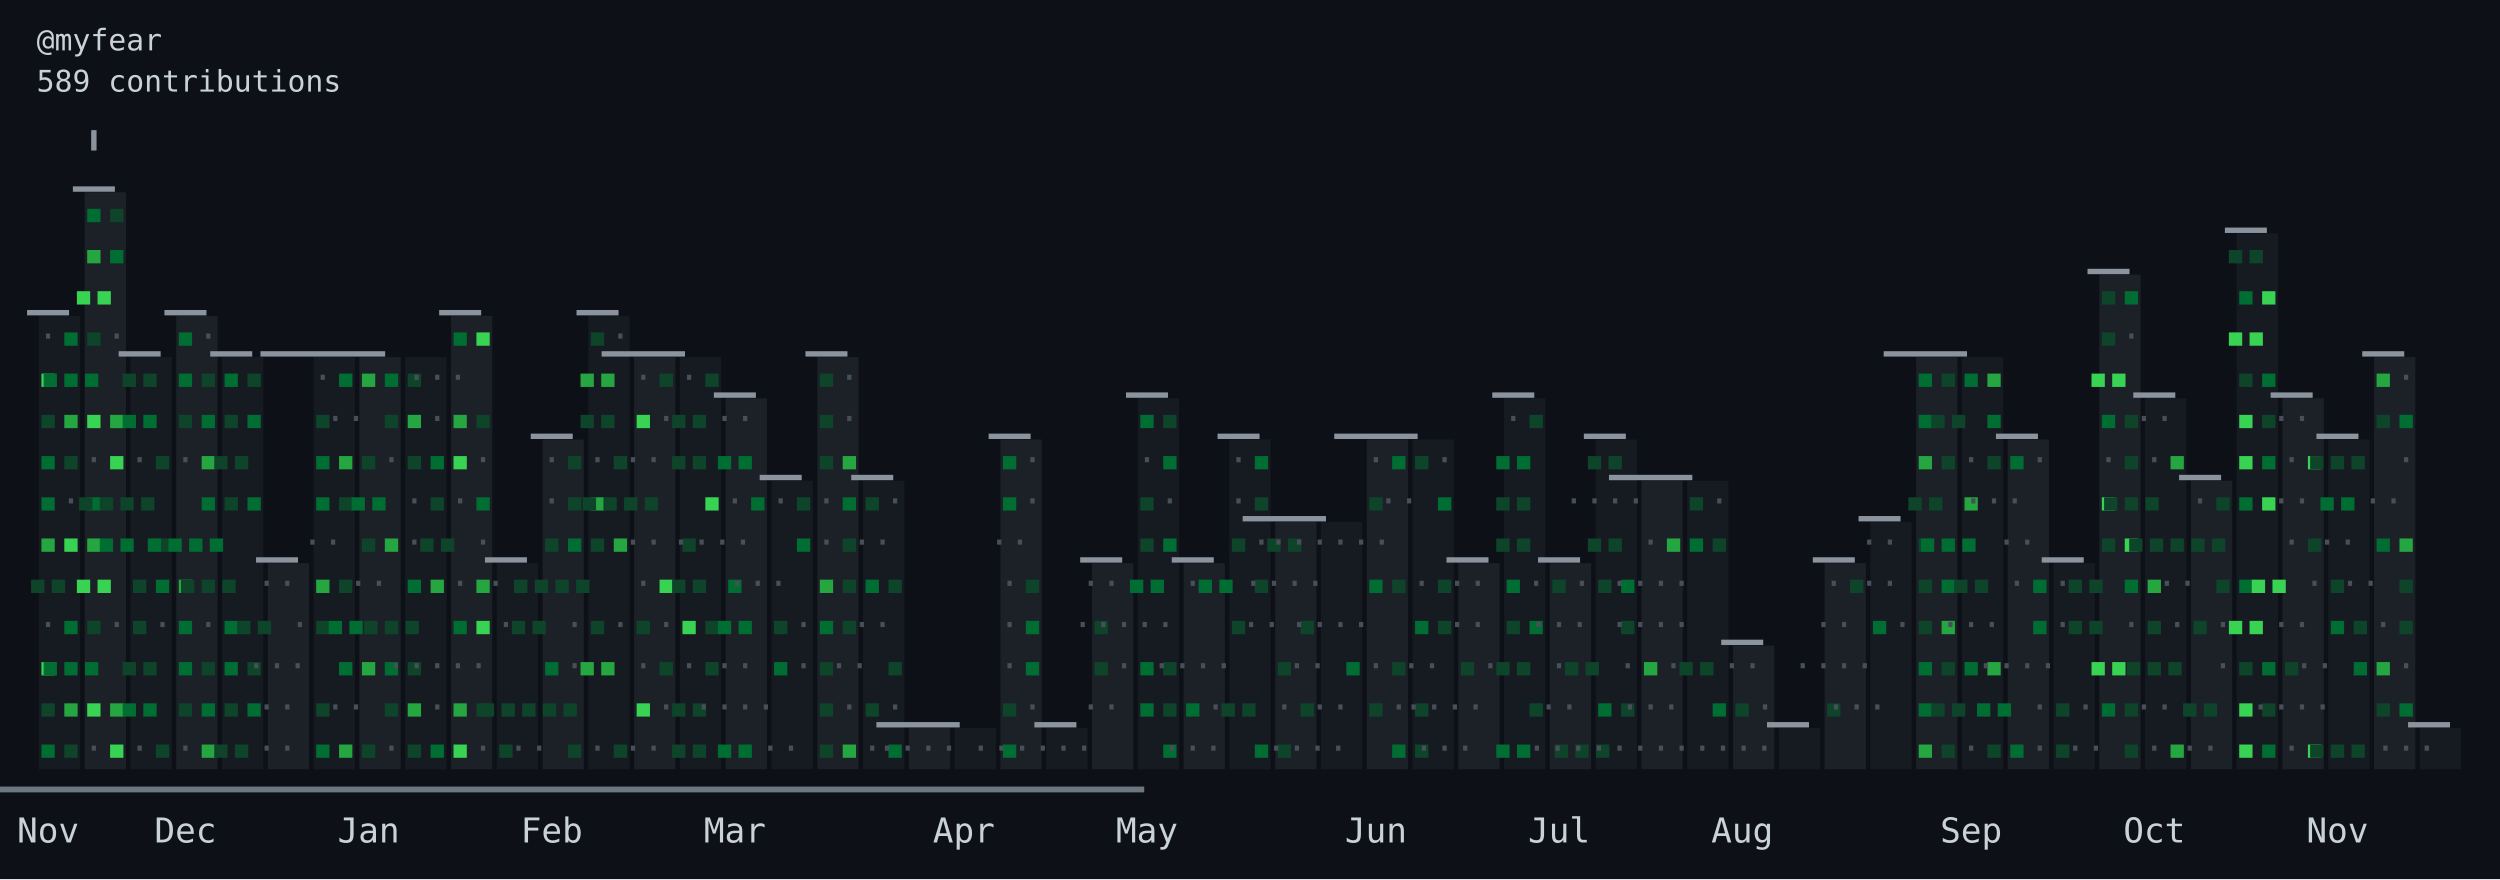
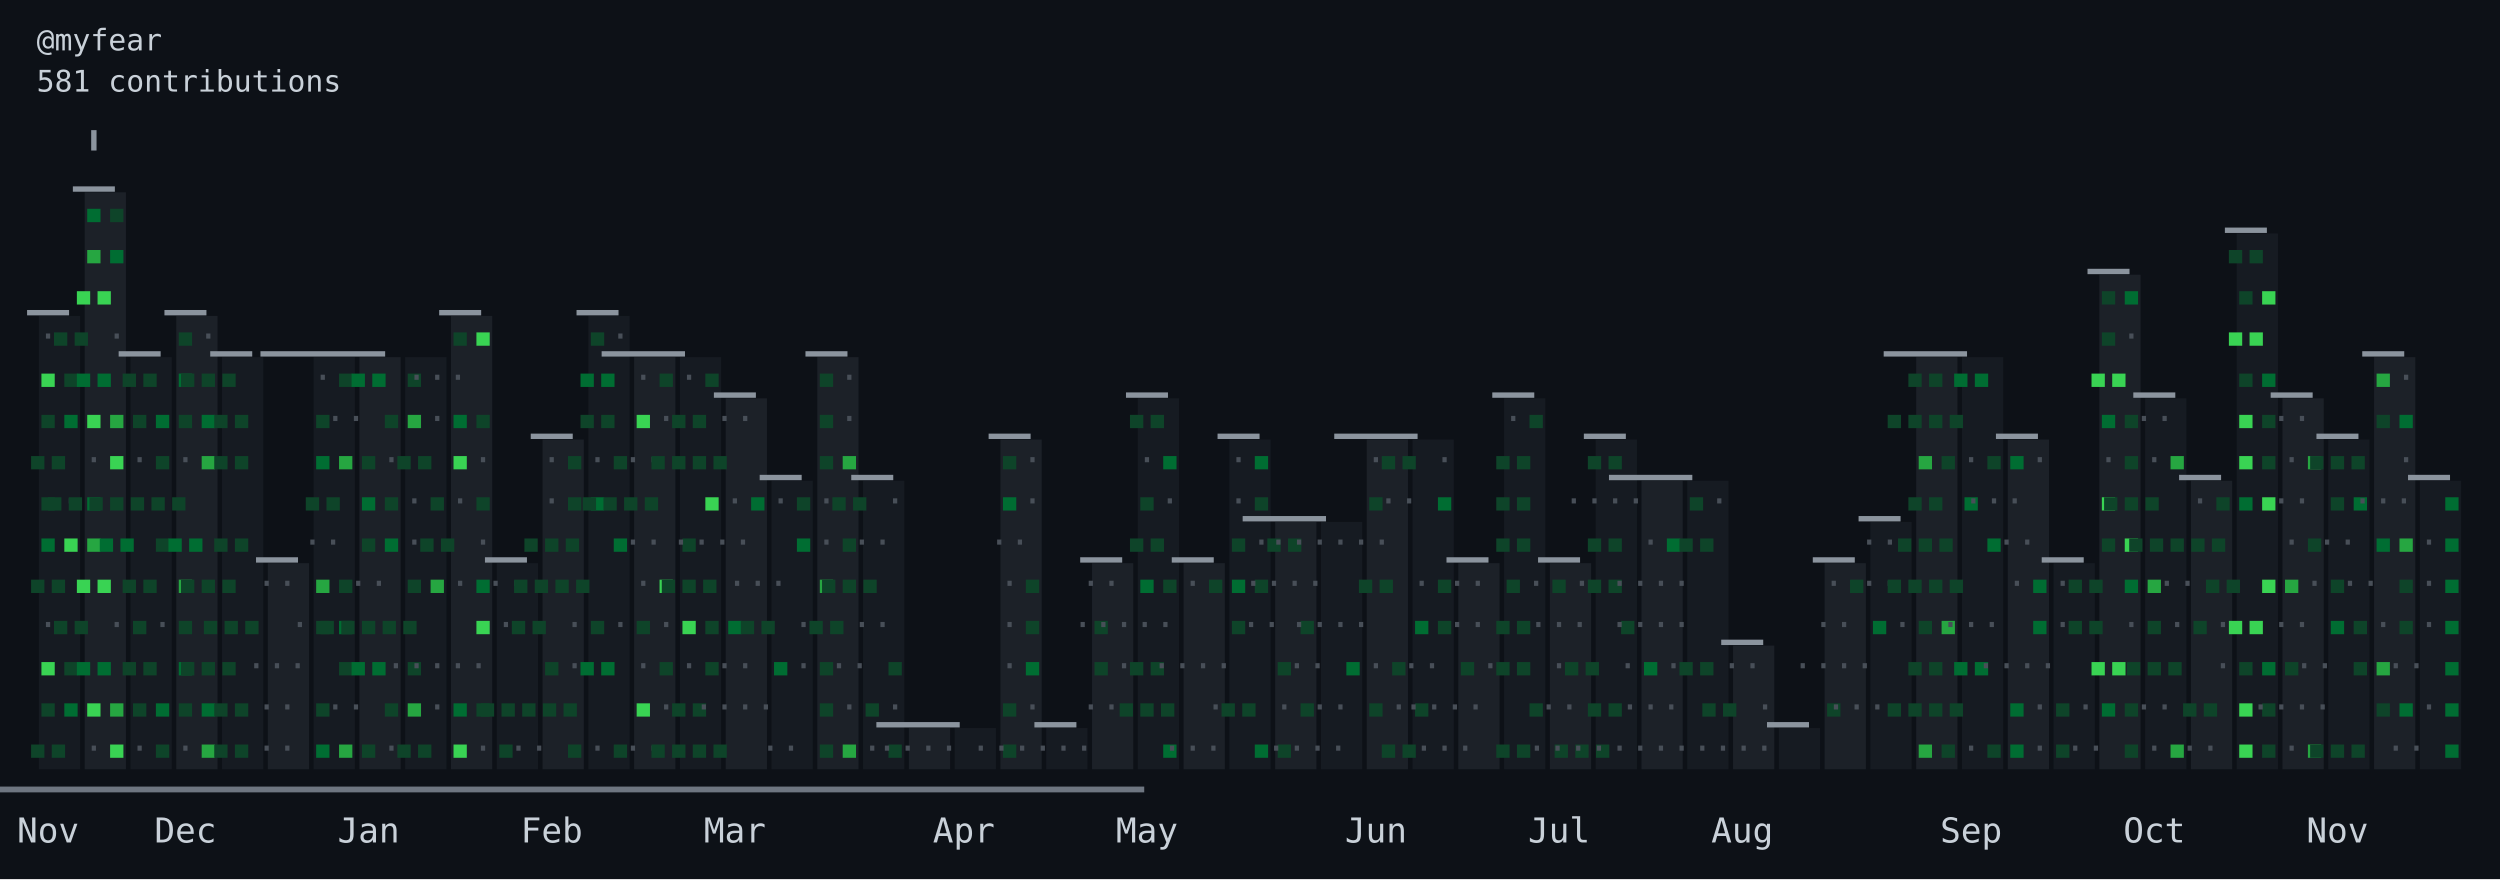
<svg xmlns="http://www.w3.org/2000/svg" width="1092" height="384" viewBox="0 0 1092 384" role="img" aria-labelledby="title desc">
  <rect width="100%" height="100%" fill="#0d1117" />
  <g font-family="ui-monospace, 'SF Mono', Menlo, Consolas, 'DejaVu Sans Mono', monospace" font-size="13" fill="#c9d1d9">
    <text x="16" y="22">@myfear</text>
-     <text x="16" y="40">589 contributions</text>
+     <text x="16" y="40">581 contributions</text>
  </g>
  <rect x="37" y="84" width="18" height="252" fill="#1c2128" />
  <rect x="977" y="102" width="18" height="234" fill="#161b22" />
  <rect x="917" y="120" width="18" height="216" fill="#1c2128" />
  <rect x="17" y="138" width="18" height="198" fill="#161b22" />
  <rect x="77" y="138" width="18" height="198" fill="#1c2128" />
  <rect x="197" y="138" width="18" height="198" fill="#1c2128" />
  <rect x="257" y="138" width="18" height="198" fill="#161b22" />
  <rect x="57" y="156" width="18" height="180" fill="#161b22" />
  <rect x="97" y="156" width="18" height="180" fill="#161b22" />
  <rect x="137" y="156" width="18" height="180" fill="#161b22" />
  <rect x="157" y="156" width="18" height="180" fill="#1c2128" />
  <rect x="177" y="156" width="18" height="180" fill="#161b22" />
  <rect x="277" y="156" width="18" height="180" fill="#1c2128" />
  <rect x="297" y="156" width="18" height="180" fill="#161b22" />
  <rect x="357" y="156" width="18" height="180" fill="#1c2128" />
  <rect x="837" y="156" width="18" height="180" fill="#1c2128" />
  <rect x="857" y="156" width="18" height="180" fill="#161b22" />
  <rect x="1037" y="156" width="18" height="180" fill="#1c2128" />
  <rect x="317" y="174" width="18" height="162" fill="#1c2128" />
  <rect x="497" y="174" width="18" height="162" fill="#161b22" />
  <rect x="657" y="174" width="18" height="162" fill="#161b22" />
  <rect x="937" y="174" width="18" height="162" fill="#161b22" />
  <rect x="997" y="174" width="18" height="162" fill="#1c2128" />
  <rect x="237" y="192" width="18" height="144" fill="#1c2128" />
  <rect x="437" y="192" width="18" height="144" fill="#1c2128" />
  <rect x="537" y="192" width="18" height="144" fill="#161b22" />
  <rect x="597" y="192" width="18" height="144" fill="#1c2128" />
  <rect x="617" y="192" width="18" height="144" fill="#161b22" />
  <rect x="697" y="192" width="18" height="144" fill="#161b22" />
  <rect x="877" y="192" width="18" height="144" fill="#1c2128" />
  <rect x="1017" y="192" width="18" height="144" fill="#161b22" />
  <rect x="337" y="210" width="18" height="126" fill="#161b22" />
  <rect x="377" y="210" width="18" height="126" fill="#161b22" />
  <rect x="717" y="210" width="18" height="126" fill="#1c2128" />
  <rect x="737" y="210" width="18" height="126" fill="#161b22" />
  <rect x="957" y="210" width="18" height="126" fill="#1c2128" />
+   <rect x="1057" y="210" width="18" height="126" fill="#161b22" />
  <rect x="557" y="228" width="18" height="108" fill="#1c2128" />
  <rect x="577" y="228" width="18" height="108" fill="#161b22" />
  <rect x="817" y="228" width="18" height="108" fill="#161b22" />
  <rect x="117" y="246" width="18" height="90" fill="#1c2128" />
  <rect x="217" y="246" width="18" height="90" fill="#161b22" />
  <rect x="477" y="246" width="18" height="90" fill="#1c2128" />
  <rect x="517" y="246" width="18" height="90" fill="#1c2128" />
  <rect x="637" y="246" width="18" height="90" fill="#1c2128" />
  <rect x="677" y="246" width="18" height="90" fill="#1c2128" />
  <rect x="797" y="246" width="18" height="90" fill="#1c2128" />
  <rect x="897" y="246" width="18" height="90" fill="#161b22" />
  <rect x="757" y="282" width="18" height="54" fill="#1c2128" />
  <rect x="397" y="318" width="18" height="18" fill="#1c2128" />
  <rect x="417" y="318" width="18" height="18" fill="#161b22" />
  <rect x="457" y="318" width="18" height="18" fill="#161b22" />
  <rect x="777" y="318" width="18" height="18" fill="#161b22" />
-   <rect x="1057" y="318" width="18" height="18" fill="#161b22" />
  <g font-family="ui-monospace, 'SF Mono', Menlo, Consolas, 'DejaVu Sans Mono', monospace" font-size="15" text-anchor="middle">
    <text x="41" y="62" fill="#8b949e">╻</text>
    <text x="41 51" y="80" fill="#8b949e">▁▁</text>
    <text x="41" y="98" fill="#006d32">▪</text>
    <text x="51" y="98" fill="#0e4429">▪</text>
    <text x="981 991" y="98" fill="#8b949e">▁▁</text>
    <text x="41" y="116" fill="#26a641">▪</text>
    <text x="51" y="116" fill="#006d32">▪</text>
    <text x="921 931" y="116" fill="#8b949e">▁▁</text>
    <text x="981 991" y="116" fill="#0e4429">▪▪</text>
    <text x="21 31" y="134" fill="#8b949e">▁▁</text>
    <text x="41 51" y="134" fill="#39d353">▪▪</text>
    <text x="81 91" y="134" fill="#8b949e">▁▁</text>
    <text x="201 211" y="134" fill="#8b949e">▁▁</text>
    <text x="261 271" y="134" fill="#8b949e">▁▁</text>
    <text x="921" y="134" fill="#0e4429">▪</text>
    <text x="931" y="134" fill="#006d32">▪</text>
-     <text x="981" y="134" fill="#006d32">▪</text>
+     <text x="981" y="134" fill="#0e4429">▪</text>
    <text x="991" y="134" fill="#39d353">▪</text>
    <text x="21" y="152" fill="#484f58">·</text>
-     <text x="31" y="152" fill="#006d32">▪</text>
-     <text x="41" y="152" fill="#0e4429">▪</text>
+     <text x="31 41" y="152" fill="#0e4429">▪▪</text>
    <text x="51" y="152" fill="#484f58">·</text>
    <text x="61 71" y="152" fill="#8b949e">▁▁</text>
-     <text x="81" y="152" fill="#006d32">▪</text>
+     <text x="81" y="152" fill="#0e4429">▪</text>
    <text x="91" y="152" fill="#484f58">·</text>
    <text x="101 111" y="152" fill="#8b949e">▁▁</text>
    <text x="141 151 161 171 181 191" y="152" fill="#8b949e">▁▁▁▁▁▁</text>
-     <text x="201" y="152" fill="#006d32">▪</text>
+     <text x="201" y="152" fill="#0e4429">▪</text>
    <text x="211" y="152" fill="#39d353">▪</text>
    <text x="261" y="152" fill="#0e4429">▪</text>
    <text x="271" y="152" fill="#484f58">·</text>
    <text x="281 291 301 311" y="152" fill="#8b949e">▁▁▁▁</text>
    <text x="361 371" y="152" fill="#8b949e">▁▁</text>
    <text x="841 851 861 871" y="152" fill="#8b949e">▁▁▁▁</text>
    <text x="921" y="152" fill="#0e4429">▪</text>
    <text x="931" y="152" fill="#484f58">·</text>
    <text x="981 991" y="152" fill="#39d353">▪▪</text>
    <text x="1041 1051" y="152" fill="#8b949e">▁▁</text>
    <text x="21" y="170" fill="#39d353">▪</text>
-     <text x="31 41 51" y="170" fill="#006d32">▪▪▪</text>
+     <text x="31" y="170" fill="#0e4429">▪</text>
+     <text x="41 51" y="170" fill="#006d32">▪▪</text>
    <text x="61 71" y="170" fill="#0e4429">▪▪</text>
    <text x="81" y="170" fill="#006d32">▪</text>
-     <text x="91" y="170" fill="#0e4429">▪</text>
-     <text x="101" y="170" fill="#006d32">▪</text>
-     <text x="111" y="170" fill="#0e4429">▪</text>
+     <text x="91 101 111" y="170" fill="#0e4429">▪▪▪</text>
    <text x="141" y="170" fill="#484f58">·</text>
-     <text x="151" y="170" fill="#006d32">▪</text>
-     <text x="161" y="170" fill="#26a641">▪</text>
-     <text x="171" y="170" fill="#006d32">▪</text>
+     <text x="151" y="170" fill="#0e4429">▪</text>
+     <text x="161 171" y="170" fill="#006d32">▪▪</text>
    <text x="181" y="170" fill="#0e4429">▪</text>
    <text x="191 201 211" y="170" fill="#484f58">···</text>
-     <text x="261 271" y="170" fill="#26a641">▪▪</text>
+     <text x="261 271" y="170" fill="#006d32">▪▪</text>
    <text x="281" y="170" fill="#484f58">·</text>
    <text x="291" y="170" fill="#0e4429">▪</text>
    <text x="301" y="170" fill="#484f58">·</text>
    <text x="311" y="170" fill="#0e4429">▪</text>
    <text x="321 331" y="170" fill="#8b949e">▁▁</text>
    <text x="361" y="170" fill="#0e4429">▪</text>
    <text x="371" y="170" fill="#484f58">·</text>
    <text x="501 511" y="170" fill="#8b949e">▁▁</text>
    <text x="661 671" y="170" fill="#8b949e">▁▁</text>
-     <text x="841" y="170" fill="#006d32">▪</text>
-     <text x="851" y="170" fill="#0e4429">▪</text>
-     <text x="861" y="170" fill="#006d32">▪</text>
-     <text x="871" y="170" fill="#26a641">▪</text>
+     <text x="841 851" y="170" fill="#0e4429">▪▪</text>
+     <text x="861 871" y="170" fill="#006d32">▪▪</text>
    <text x="921 931" y="170" fill="#39d353">▪▪</text>
    <text x="941 951" y="170" fill="#8b949e">▁▁</text>
    <text x="981" y="170" fill="#0e4429">▪</text>
    <text x="991" y="170" fill="#006d32">▪</text>
    <text x="1001 1011" y="170" fill="#8b949e">▁▁</text>
    <text x="1041" y="170" fill="#26a641">▪</text>
    <text x="1051" y="170" fill="#484f58">·</text>
    <text x="21" y="188" fill="#0e4429">▪</text>
-     <text x="31" y="188" fill="#26a641">▪</text>
+     <text x="31" y="188" fill="#006d32">▪</text>
    <text x="41" y="188" fill="#39d353">▪</text>
    <text x="51" y="188" fill="#26a641">▪</text>
-     <text x="61 71" y="188" fill="#006d32">▪▪</text>
+     <text x="61" y="188" fill="#0e4429">▪</text>
+     <text x="71" y="188" fill="#006d32">▪</text>
    <text x="81" y="188" fill="#0e4429">▪</text>
    <text x="91" y="188" fill="#006d32">▪</text>
-     <text x="101" y="188" fill="#0e4429">▪</text>
-     <text x="111" y="188" fill="#006d32">▪</text>
+     <text x="101 111" y="188" fill="#0e4429">▪▪</text>
    <text x="141" y="188" fill="#0e4429">▪</text>
    <text x="151 161" y="188" fill="#484f58">··</text>
    <text x="171" y="188" fill="#0e4429">▪</text>
    <text x="181" y="188" fill="#26a641">▪</text>
    <text x="191" y="188" fill="#484f58">·</text>
-     <text x="201" y="188" fill="#26a641">▪</text>
+     <text x="201" y="188" fill="#006d32">▪</text>
    <text x="211" y="188" fill="#0e4429">▪</text>
    <text x="241 251" y="188" fill="#8b949e">▁▁</text>
    <text x="261 271" y="188" fill="#0e4429">▪▪</text>
    <text x="281" y="188" fill="#39d353">▪</text>
    <text x="291" y="188" fill="#484f58">·</text>
    <text x="301 311" y="188" fill="#0e4429">▪▪</text>
    <text x="321 331" y="188" fill="#484f58">··</text>
    <text x="361" y="188" fill="#0e4429">▪</text>
    <text x="371" y="188" fill="#484f58">·</text>
    <text x="441 451" y="188" fill="#8b949e">▁▁</text>
-     <text x="501" y="188" fill="#006d32">▪</text>
-     <text x="511" y="188" fill="#0e4429">▪</text>
+     <text x="501 511" y="188" fill="#0e4429">▪▪</text>
    <text x="541 551" y="188" fill="#8b949e">▁▁</text>
    <text x="601 611 621 631" y="188" fill="#8b949e">▁▁▁▁</text>
    <text x="661" y="188" fill="#484f58">·</text>
    <text x="671" y="188" fill="#0e4429">▪</text>
    <text x="701 711" y="188" fill="#8b949e">▁▁</text>
-     <text x="841" y="188" fill="#006d32">▪</text>
-     <text x="851 861" y="188" fill="#0e4429">▪▪</text>
-     <text x="871" y="188" fill="#006d32">▪</text>
+     <text x="841 851 861 871" y="188" fill="#0e4429">▪▪▪▪</text>
    <text x="881 891" y="188" fill="#8b949e">▁▁</text>
    <text x="921" y="188" fill="#006d32">▪</text>
    <text x="931" y="188" fill="#0e4429">▪</text>
    <text x="941 951" y="188" fill="#484f58">··</text>
    <text x="981" y="188" fill="#39d353">▪</text>
    <text x="991" y="188" fill="#0e4429">▪</text>
    <text x="1001 1011" y="188" fill="#484f58">··</text>
    <text x="1021 1031" y="188" fill="#8b949e">▁▁</text>
    <text x="1041" y="188" fill="#0e4429">▪</text>
    <text x="1051" y="188" fill="#006d32">▪</text>
-     <text x="21" y="206" fill="#006d32">▪</text>
-     <text x="31" y="206" fill="#0e4429">▪</text>
+     <text x="21 31" y="206" fill="#0e4429">▪▪</text>
    <text x="41" y="206" fill="#484f58">·</text>
    <text x="51" y="206" fill="#39d353">▪</text>
    <text x="61" y="206" fill="#484f58">·</text>
    <text x="71" y="206" fill="#0e4429">▪</text>
    <text x="81" y="206" fill="#484f58">·</text>
    <text x="91" y="206" fill="#26a641">▪</text>
    <text x="101 111" y="206" fill="#0e4429">▪▪</text>
    <text x="141" y="206" fill="#006d32">▪</text>
    <text x="151" y="206" fill="#26a641">▪</text>
    <text x="161" y="206" fill="#0e4429">▪</text>
    <text x="171" y="206" fill="#484f58">·</text>
-     <text x="181" y="206" fill="#0e4429">▪</text>
-     <text x="191" y="206" fill="#006d32">▪</text>
+     <text x="181 191" y="206" fill="#0e4429">▪▪</text>
    <text x="201" y="206" fill="#39d353">▪</text>
    <text x="211" y="206" fill="#484f58">·</text>
    <text x="241" y="206" fill="#484f58">·</text>
    <text x="251" y="206" fill="#0e4429">▪</text>
    <text x="261" y="206" fill="#484f58">·</text>
    <text x="271" y="206" fill="#0e4429">▪</text>
    <text x="281 291" y="206" fill="#484f58">··</text>
-     <text x="301 311" y="206" fill="#0e4429">▪▪</text>
-     <text x="321 331" y="206" fill="#006d32">▪▪</text>
+     <text x="301 311 321 331" y="206" fill="#0e4429">▪▪▪▪</text>
    <text x="341 351" y="206" fill="#8b949e">▁▁</text>
    <text x="361" y="206" fill="#0e4429">▪</text>
    <text x="371" y="206" fill="#26a641">▪</text>
    <text x="381 391" y="206" fill="#8b949e">▁▁</text>
-     <text x="441" y="206" fill="#006d32">▪</text>
+     <text x="441" y="206" fill="#0e4429">▪</text>
    <text x="451" y="206" fill="#484f58">·</text>
    <text x="501" y="206" fill="#484f58">·</text>
    <text x="511" y="206" fill="#006d32">▪</text>
    <text x="541" y="206" fill="#484f58">·</text>
    <text x="551" y="206" fill="#006d32">▪</text>
    <text x="601" y="206" fill="#484f58">·</text>
-     <text x="611" y="206" fill="#006d32">▪</text>
-     <text x="621" y="206" fill="#0e4429">▪</text>
+     <text x="611 621" y="206" fill="#0e4429">▪▪</text>
    <text x="631" y="206" fill="#484f58">·</text>
-     <text x="661 671" y="206" fill="#006d32">▪▪</text>
+     <text x="661 671" y="206" fill="#0e4429">▪▪</text>
    <text x="701 711" y="206" fill="#0e4429">▪▪</text>
    <text x="721 731 741 751" y="206" fill="#8b949e">▁▁▁▁</text>
    <text x="841" y="206" fill="#26a641">▪</text>
    <text x="851" y="206" fill="#0e4429">▪</text>
    <text x="861" y="206" fill="#484f58">·</text>
    <text x="871" y="206" fill="#0e4429">▪</text>
    <text x="881" y="206" fill="#006d32">▪</text>
    <text x="891" y="206" fill="#484f58">·</text>
    <text x="921" y="206" fill="#484f58">·</text>
    <text x="931" y="206" fill="#0e4429">▪</text>
    <text x="941" y="206" fill="#484f58">·</text>
    <text x="951" y="206" fill="#26a641">▪</text>
    <text x="961 971" y="206" fill="#8b949e">▁▁</text>
    <text x="981" y="206" fill="#39d353">▪</text>
-     <text x="991" y="206" fill="#006d32">▪</text>
+     <text x="991" y="206" fill="#0e4429">▪</text>
    <text x="1001" y="206" fill="#484f58">·</text>
-     <text x="1011" y="206" fill="#39d353">▪</text>
+     <text x="1011" y="206" fill="#26a641">▪</text>
    <text x="1021 1031 1041" y="206" fill="#0e4429">▪▪▪</text>
    <text x="1051" y="206" fill="#484f58">·</text>
-     <text x="21" y="224" fill="#006d32">▪</text>
+     <text x="1061 1071" y="206" fill="#8b949e">▁▁</text>
+     <text x="21" y="224" fill="#0e4429">▪</text>
    <text x="31" y="224" fill="#484f58">·</text>
    <text x="41" y="224" fill="#006d32">▪</text>
-     <text x="51 61 71 81" y="224" fill="#0e4429">▪▪▪▪</text>
-     <text x="91" y="224" fill="#006d32">▪</text>
-     <text x="101" y="224" fill="#0e4429">▪</text>
-     <text x="111" y="224" fill="#006d32">▪</text>
-     <text x="141" y="224" fill="#006d32">▪</text>
-     <text x="151" y="224" fill="#0e4429">▪</text>
-     <text x="161 171" y="224" fill="#006d32">▪▪</text>
+     <text x="51 61 71 81 91 101 111" y="224" fill="#0e4429">▪▪▪▪▪▪▪</text>
+     <text x="141 151" y="224" fill="#0e4429">▪▪</text>
+     <text x="161" y="224" fill="#006d32">▪</text>
+     <text x="171" y="224" fill="#0e4429">▪</text>
    <text x="181" y="224" fill="#484f58">·</text>
    <text x="191" y="224" fill="#0e4429">▪</text>
    <text x="201" y="224" fill="#484f58">·</text>
-     <text x="211" y="224" fill="#006d32">▪</text>
+     <text x="211" y="224" fill="#0e4429">▪</text>
    <text x="241" y="224" fill="#484f58">·</text>
    <text x="251" y="224" fill="#0e4429">▪</text>
-     <text x="261" y="224" fill="#26a641">▪</text>
+     <text x="261" y="224" fill="#006d32">▪</text>
    <text x="271 281 291 301" y="224" fill="#0e4429">▪▪▪▪</text>
    <text x="311" y="224" fill="#39d353">▪</text>
    <text x="321" y="224" fill="#484f58">·</text>
    <text x="331" y="224" fill="#006d32">▪</text>
    <text x="341" y="224" fill="#484f58">·</text>
    <text x="351" y="224" fill="#0e4429">▪</text>
    <text x="361" y="224" fill="#484f58">·</text>
-     <text x="371" y="224" fill="#006d32">▪</text>
-     <text x="381" y="224" fill="#0e4429">▪</text>
+     <text x="371 381" y="224" fill="#0e4429">▪▪</text>
    <text x="391" y="224" fill="#484f58">·</text>
    <text x="441" y="224" fill="#006d32">▪</text>
    <text x="451" y="224" fill="#484f58">·</text>
    <text x="501" y="224" fill="#0e4429">▪</text>
    <text x="511" y="224" fill="#484f58">·</text>
    <text x="541" y="224" fill="#484f58">·</text>
    <text x="551" y="224" fill="#0e4429">▪</text>
    <text x="561 571 581 591" y="224" fill="#8b949e">▁▁▁▁</text>
    <text x="601" y="224" fill="#0e4429">▪</text>
    <text x="611 621" y="224" fill="#484f58">··</text>
    <text x="631" y="224" fill="#006d32">▪</text>
    <text x="661 671" y="224" fill="#0e4429">▪▪</text>
    <text x="701 711 721 731" y="224" fill="#484f58">····</text>
    <text x="741" y="224" fill="#0e4429">▪</text>
    <text x="751" y="224" fill="#484f58">·</text>
    <text x="821 831" y="224" fill="#8b949e">▁▁</text>
    <text x="841 851" y="224" fill="#0e4429">▪▪</text>
-     <text x="861" y="224" fill="#26a641">▪</text>
+     <text x="861" y="224" fill="#006d32">▪</text>
    <text x="871 881 891" y="224" fill="#484f58">···</text>
    <text x="921" y="224" fill="#39d353">▪</text>
    <text x="931 941 951" y="224" fill="#0e4429">▪▪▪</text>
    <text x="961" y="224" fill="#484f58">·</text>
    <text x="971" y="224" fill="#0e4429">▪</text>
    <text x="981" y="224" fill="#006d32">▪</text>
    <text x="991" y="224" fill="#39d353">▪</text>
    <text x="1001 1011" y="224" fill="#484f58">··</text>
-     <text x="1021 1031" y="224" fill="#006d32">▪▪</text>
-     <text x="1041 1051" y="224" fill="#484f58">··</text>
-     <text x="21" y="242" fill="#26a641">▪</text>
+     <text x="1021" y="224" fill="#0e4429">▪</text>
+     <text x="1031" y="224" fill="#006d32">▪</text>
+     <text x="1041 1051 1061" y="224" fill="#484f58">···</text>
+     <text x="1071" y="224" fill="#006d32">▪</text>
+     <text x="21" y="242" fill="#006d32">▪</text>
    <text x="31" y="242" fill="#39d353">▪</text>
    <text x="41" y="242" fill="#26a641">▪</text>
    <text x="51 61" y="242" fill="#006d32">▪▪</text>
    <text x="71" y="242" fill="#0e4429">▪</text>
-     <text x="81 91 101 111" y="242" fill="#006d32">▪▪▪▪</text>
+     <text x="81 91" y="242" fill="#006d32">▪▪</text>
+     <text x="101 111" y="242" fill="#0e4429">▪▪</text>
    <text x="121 131" y="242" fill="#8b949e">▁▁</text>
    <text x="141 151" y="242" fill="#484f58">··</text>
    <text x="161" y="242" fill="#0e4429">▪</text>
-     <text x="171" y="242" fill="#26a641">▪</text>
+     <text x="171" y="242" fill="#006d32">▪</text>
    <text x="181" y="242" fill="#484f58">·</text>
    <text x="191 201" y="242" fill="#0e4429">▪▪</text>
    <text x="211" y="242" fill="#484f58">·</text>
    <text x="221 231" y="242" fill="#8b949e">▁▁</text>
-     <text x="241" y="242" fill="#0e4429">▪</text>
-     <text x="251" y="242" fill="#006d32">▪</text>
-     <text x="261" y="242" fill="#0e4429">▪</text>
-     <text x="271" y="242" fill="#26a641">▪</text>
+     <text x="241 251 261" y="242" fill="#0e4429">▪▪▪</text>
+     <text x="271" y="242" fill="#006d32">▪</text>
    <text x="281 291" y="242" fill="#484f58">··</text>
    <text x="301" y="242" fill="#0e4429">▪</text>
    <text x="311 321 331 341" y="242" fill="#484f58">····</text>
    <text x="351" y="242" fill="#006d32">▪</text>
    <text x="361" y="242" fill="#484f58">·</text>
    <text x="371" y="242" fill="#0e4429">▪</text>
    <text x="381 391" y="242" fill="#484f58">··</text>
    <text x="441 451" y="242" fill="#484f58">··</text>
    <text x="481 491" y="242" fill="#8b949e">▁▁</text>
-     <text x="501" y="242" fill="#0e4429">▪</text>
-     <text x="511" y="242" fill="#006d32">▪</text>
+     <text x="501 511" y="242" fill="#0e4429">▪▪</text>
    <text x="521 531" y="242" fill="#8b949e">▁▁</text>
    <text x="541" y="242" fill="#0e4429">▪</text>
    <text x="551" y="242" fill="#484f58">·</text>
    <text x="561 571" y="242" fill="#0e4429">▪▪</text>
    <text x="581 591 601 611 621 631" y="242" fill="#484f58">······</text>
    <text x="641 651" y="242" fill="#8b949e">▁▁</text>
    <text x="661 671" y="242" fill="#0e4429">▪▪</text>
    <text x="681 691" y="242" fill="#8b949e">▁▁</text>
    <text x="701 711" y="242" fill="#0e4429">▪▪</text>
    <text x="721" y="242" fill="#484f58">·</text>
-     <text x="731" y="242" fill="#26a641">▪</text>
-     <text x="741" y="242" fill="#006d32">▪</text>
-     <text x="751" y="242" fill="#0e4429">▪</text>
+     <text x="731" y="242" fill="#006d32">▪</text>
+     <text x="741 751" y="242" fill="#0e4429">▪▪</text>
    <text x="801 811" y="242" fill="#8b949e">▁▁</text>
    <text x="821 831" y="242" fill="#484f58">··</text>
-     <text x="841" y="242" fill="#0e4429">▪</text>
-     <text x="851 861 871" y="242" fill="#006d32">▪▪▪</text>
+     <text x="841 851 861" y="242" fill="#0e4429">▪▪▪</text>
+     <text x="871" y="242" fill="#006d32">▪</text>
    <text x="881 891" y="242" fill="#484f58">··</text>
    <text x="901 911" y="242" fill="#8b949e">▁▁</text>
    <text x="921" y="242" fill="#0e4429">▪</text>
    <text x="931" y="242" fill="#39d353">▪</text>
    <text x="941" y="242" fill="#484f58">·</text>
    <text x="951 961 971 981 991" y="242" fill="#0e4429">▪▪▪▪▪</text>
    <text x="1001" y="242" fill="#484f58">·</text>
    <text x="1011" y="242" fill="#0e4429">▪</text>
    <text x="1021 1031" y="242" fill="#484f58">··</text>
    <text x="1041" y="242" fill="#006d32">▪</text>
    <text x="1051" y="242" fill="#26a641">▪</text>
+     <text x="1061" y="242" fill="#484f58">·</text>
+     <text x="1071" y="242" fill="#006d32">▪</text>
    <text x="21 31" y="260" fill="#0e4429">▪▪</text>
    <text x="41 51" y="260" fill="#39d353">▪▪</text>
-     <text x="61" y="260" fill="#0e4429">▪</text>
-     <text x="71" y="260" fill="#006d32">▪</text>
+     <text x="61 71" y="260" fill="#0e4429">▪▪</text>
    <text x="81" y="260" fill="#26a641">▪</text>
    <text x="91 101 111" y="260" fill="#0e4429">▪▪▪</text>
    <text x="121 131" y="260" fill="#484f58">··</text>
    <text x="141" y="260" fill="#26a641">▪</text>
    <text x="151" y="260" fill="#0e4429">▪</text>
    <text x="161 171" y="260" fill="#484f58">··</text>
-     <text x="181" y="260" fill="#006d32">▪</text>
+     <text x="181" y="260" fill="#0e4429">▪</text>
    <text x="191" y="260" fill="#26a641">▪</text>
    <text x="201" y="260" fill="#484f58">·</text>
-     <text x="211" y="260" fill="#26a641">▪</text>
+     <text x="211" y="260" fill="#006d32">▪</text>
    <text x="221 231" y="260" fill="#484f58">··</text>
    <text x="241 251 261 271" y="260" fill="#0e4429">▪▪▪▪</text>
    <text x="281" y="260" fill="#484f58">·</text>
    <text x="291" y="260" fill="#39d353">▪</text>
-     <text x="301 311" y="260" fill="#0e4429">▪▪</text>
-     <text x="321" y="260" fill="#006d32">▪</text>
+     <text x="301 311 321" y="260" fill="#0e4429">▪▪▪</text>
    <text x="331 341 351" y="260" fill="#484f58">···</text>
    <text x="361" y="260" fill="#26a641">▪</text>
-     <text x="371" y="260" fill="#0e4429">▪</text>
-     <text x="381" y="260" fill="#006d32">▪</text>
-     <text x="391" y="260" fill="#0e4429">▪</text>
+     <text x="371 381 391" y="260" fill="#0e4429">▪▪▪</text>
    <text x="441" y="260" fill="#484f58">·</text>
    <text x="451" y="260" fill="#0e4429">▪</text>
    <text x="481 491" y="260" fill="#484f58">··</text>
-     <text x="501 511" y="260" fill="#006d32">▪▪</text>
+     <text x="501" y="260" fill="#006d32">▪</text>
+     <text x="511" y="260" fill="#0e4429">▪</text>
    <text x="521" y="260" fill="#484f58">·</text>
-     <text x="531 541" y="260" fill="#006d32">▪▪</text>
+     <text x="531" y="260" fill="#0e4429">▪</text>
+     <text x="541" y="260" fill="#006d32">▪</text>
    <text x="551" y="260" fill="#0e4429">▪</text>
    <text x="561 571 581 591" y="260" fill="#484f58">····</text>
-     <text x="601" y="260" fill="#006d32">▪</text>
-     <text x="611" y="260" fill="#0e4429">▪</text>
+     <text x="601 611" y="260" fill="#0e4429">▪▪</text>
    <text x="621" y="260" fill="#484f58">·</text>
    <text x="631" y="260" fill="#0e4429">▪</text>
    <text x="641 651" y="260" fill="#484f58">··</text>
-     <text x="661" y="260" fill="#006d32">▪</text>
+     <text x="661" y="260" fill="#0e4429">▪</text>
    <text x="671" y="260" fill="#484f58">·</text>
    <text x="681" y="260" fill="#0e4429">▪</text>
    <text x="691" y="260" fill="#484f58">·</text>
-     <text x="701" y="260" fill="#0e4429">▪</text>
-     <text x="711" y="260" fill="#006d32">▪</text>
+     <text x="701 711" y="260" fill="#0e4429">▪▪</text>
    <text x="721 731 741 751" y="260" fill="#484f58">····</text>
    <text x="801" y="260" fill="#484f58">·</text>
    <text x="811" y="260" fill="#0e4429">▪</text>
    <text x="821 831" y="260" fill="#484f58">··</text>
-     <text x="841" y="260" fill="#0e4429">▪</text>
-     <text x="851" y="260" fill="#006d32">▪</text>
-     <text x="861 871" y="260" fill="#0e4429">▪▪</text>
+     <text x="841 851 861 871" y="260" fill="#0e4429">▪▪▪▪</text>
    <text x="881" y="260" fill="#484f58">·</text>
    <text x="891" y="260" fill="#006d32">▪</text>
    <text x="901" y="260" fill="#484f58">·</text>
    <text x="911 921" y="260" fill="#0e4429">▪▪</text>
    <text x="931" y="260" fill="#006d32">▪</text>
    <text x="941" y="260" fill="#26a641">▪</text>
    <text x="951 961" y="260" fill="#484f58">··</text>
-     <text x="971" y="260" fill="#0e4429">▪</text>
-     <text x="981" y="260" fill="#006d32">▪</text>
-     <text x="991 1001" y="260" fill="#39d353">▪▪</text>
+     <text x="971 981" y="260" fill="#0e4429">▪▪</text>
+     <text x="991" y="260" fill="#39d353">▪</text>
+     <text x="1001" y="260" fill="#26a641">▪</text>
    <text x="1011" y="260" fill="#484f58">·</text>
    <text x="1021" y="260" fill="#0e4429">▪</text>
    <text x="1031 1041" y="260" fill="#484f58">··</text>
    <text x="1051" y="260" fill="#0e4429">▪</text>
+     <text x="1061" y="260" fill="#484f58">·</text>
+     <text x="1071" y="260" fill="#006d32">▪</text>
    <text x="21" y="278" fill="#484f58">·</text>
-     <text x="31" y="278" fill="#006d32">▪</text>
-     <text x="41" y="278" fill="#0e4429">▪</text>
+     <text x="31 41" y="278" fill="#0e4429">▪▪</text>
    <text x="51" y="278" fill="#484f58">·</text>
    <text x="61" y="278" fill="#0e4429">▪</text>
    <text x="71" y="278" fill="#484f58">·</text>
-     <text x="81" y="278" fill="#006d32">▪</text>
+     <text x="81" y="278" fill="#0e4429">▪</text>
    <text x="91" y="278" fill="#484f58">·</text>
-     <text x="101" y="278" fill="#006d32">▪</text>
-     <text x="111 121" y="278" fill="#0e4429">▪▪</text>
+     <text x="101 111 121" y="278" fill="#0e4429">▪▪▪</text>
    <text x="131" y="278" fill="#484f58">·</text>
    <text x="141" y="278" fill="#0e4429">▪</text>
-     <text x="151 161" y="278" fill="#006d32">▪▪</text>
-     <text x="171 181 191" y="278" fill="#0e4429">▪▪▪</text>
-     <text x="201" y="278" fill="#006d32">▪</text>
+     <text x="151" y="278" fill="#006d32">▪</text>
+     <text x="161 171 181 191 201" y="278" fill="#0e4429">▪▪▪▪▪</text>
    <text x="211" y="278" fill="#39d353">▪</text>
    <text x="221" y="278" fill="#484f58">·</text>
    <text x="231 241" y="278" fill="#0e4429">▪▪</text>
    <text x="251" y="278" fill="#484f58">·</text>
    <text x="261" y="278" fill="#0e4429">▪</text>
    <text x="271" y="278" fill="#484f58">·</text>
    <text x="281" y="278" fill="#0e4429">▪</text>
    <text x="291" y="278" fill="#484f58">·</text>
    <text x="301" y="278" fill="#39d353">▪</text>
    <text x="311" y="278" fill="#0e4429">▪</text>
-     <text x="321 331" y="278" fill="#006d32">▪▪</text>
-     <text x="341" y="278" fill="#0e4429">▪</text>
+     <text x="321" y="278" fill="#006d32">▪</text>
+     <text x="331 341" y="278" fill="#0e4429">▪▪</text>
    <text x="351" y="278" fill="#484f58">·</text>
-     <text x="361" y="278" fill="#006d32">▪</text>
-     <text x="371" y="278" fill="#0e4429">▪</text>
+     <text x="361 371" y="278" fill="#0e4429">▪▪</text>
    <text x="381 391" y="278" fill="#484f58">··</text>
    <text x="441" y="278" fill="#484f58">·</text>
-     <text x="451" y="278" fill="#006d32">▪</text>
+     <text x="451" y="278" fill="#0e4429">▪</text>
    <text x="481" y="278" fill="#0e4429">▪</text>
    <text x="491 501 511 521 531" y="278" fill="#484f58">·····</text>
    <text x="541" y="278" fill="#0e4429">▪</text>
    <text x="551 561" y="278" fill="#484f58">··</text>
    <text x="571" y="278" fill="#0e4429">▪</text>
    <text x="581 591 601 611" y="278" fill="#484f58">····</text>
    <text x="621" y="278" fill="#006d32">▪</text>
    <text x="631" y="278" fill="#0e4429">▪</text>
    <text x="641 651" y="278" fill="#484f58">··</text>
-     <text x="661" y="278" fill="#0e4429">▪</text>
-     <text x="671" y="278" fill="#006d32">▪</text>
+     <text x="661 671" y="278" fill="#0e4429">▪▪</text>
    <text x="681 691 701" y="278" fill="#484f58">···</text>
    <text x="711" y="278" fill="#0e4429">▪</text>
    <text x="721 731 741 751" y="278" fill="#484f58">····</text>
    <text x="761 771" y="278" fill="#8b949e">▁▁</text>
    <text x="801 811" y="278" fill="#484f58">··</text>
    <text x="821" y="278" fill="#006d32">▪</text>
    <text x="831" y="278" fill="#484f58">·</text>
    <text x="841" y="278" fill="#0e4429">▪</text>
    <text x="851" y="278" fill="#26a641">▪</text>
    <text x="861 871 881" y="278" fill="#484f58">···</text>
    <text x="891" y="278" fill="#006d32">▪</text>
    <text x="901" y="278" fill="#484f58">·</text>
    <text x="911 921" y="278" fill="#0e4429">▪▪</text>
    <text x="931" y="278" fill="#484f58">·</text>
    <text x="941" y="278" fill="#0e4429">▪</text>
    <text x="951" y="278" fill="#484f58">·</text>
    <text x="961" y="278" fill="#0e4429">▪</text>
    <text x="971" y="278" fill="#484f58">·</text>
    <text x="981 991" y="278" fill="#39d353">▪▪</text>
    <text x="1001 1011" y="278" fill="#484f58">··</text>
    <text x="1021" y="278" fill="#006d32">▪</text>
    <text x="1031" y="278" fill="#0e4429">▪</text>
    <text x="1041" y="278" fill="#484f58">·</text>
    <text x="1051" y="278" fill="#0e4429">▪</text>
+     <text x="1061" y="278" fill="#484f58">·</text>
+     <text x="1071" y="278" fill="#006d32">▪</text>
    <text x="21" y="296" fill="#39d353">▪</text>
-     <text x="31 41 51" y="296" fill="#006d32">▪▪▪</text>
+     <text x="31" y="296" fill="#0e4429">▪</text>
+     <text x="41 51" y="296" fill="#006d32">▪▪</text>
    <text x="61 71" y="296" fill="#0e4429">▪▪</text>
    <text x="81" y="296" fill="#006d32">▪</text>
-     <text x="91" y="296" fill="#0e4429">▪</text>
-     <text x="101" y="296" fill="#006d32">▪</text>
-     <text x="111" y="296" fill="#0e4429">▪</text>
+     <text x="91 101 111" y="296" fill="#0e4429">▪▪▪</text>
    <text x="121 131 141" y="296" fill="#484f58">···</text>
-     <text x="151" y="296" fill="#006d32">▪</text>
-     <text x="161" y="296" fill="#26a641">▪</text>
-     <text x="171" y="296" fill="#006d32">▪</text>
+     <text x="151" y="296" fill="#0e4429">▪</text>
+     <text x="161 171" y="296" fill="#006d32">▪▪</text>
    <text x="181" y="296" fill="#0e4429">▪</text>
    <text x="191 201 211 221 231" y="296" fill="#484f58">·····</text>
-     <text x="241" y="296" fill="#006d32">▪</text>
+     <text x="241" y="296" fill="#0e4429">▪</text>
    <text x="251" y="296" fill="#484f58">·</text>
-     <text x="261 271" y="296" fill="#26a641">▪▪</text>
+     <text x="261 271" y="296" fill="#006d32">▪▪</text>
    <text x="281" y="296" fill="#484f58">·</text>
    <text x="291" y="296" fill="#0e4429">▪</text>
    <text x="301" y="296" fill="#484f58">·</text>
    <text x="311" y="296" fill="#0e4429">▪</text>
    <text x="321 331" y="296" fill="#484f58">··</text>
    <text x="341" y="296" fill="#006d32">▪</text>
    <text x="351" y="296" fill="#484f58">·</text>
    <text x="361" y="296" fill="#0e4429">▪</text>
    <text x="371 381" y="296" fill="#484f58">··</text>
    <text x="391" y="296" fill="#0e4429">▪</text>
    <text x="441" y="296" fill="#484f58">·</text>
    <text x="451" y="296" fill="#006d32">▪</text>
    <text x="481" y="296" fill="#0e4429">▪</text>
    <text x="491" y="296" fill="#484f58">·</text>
-     <text x="501" y="296" fill="#006d32">▪</text>
-     <text x="511" y="296" fill="#0e4429">▪</text>
+     <text x="501 511" y="296" fill="#0e4429">▪▪</text>
    <text x="521 531 541 551" y="296" fill="#484f58">····</text>
    <text x="561" y="296" fill="#0e4429">▪</text>
    <text x="571 581" y="296" fill="#484f58">··</text>
    <text x="591" y="296" fill="#006d32">▪</text>
    <text x="601" y="296" fill="#484f58">·</text>
    <text x="611" y="296" fill="#0e4429">▪</text>
    <text x="621 631" y="296" fill="#484f58">··</text>
    <text x="641" y="296" fill="#0e4429">▪</text>
    <text x="651" y="296" fill="#484f58">·</text>
    <text x="661 671" y="296" fill="#0e4429">▪▪</text>
    <text x="681" y="296" fill="#484f58">·</text>
    <text x="691 701" y="296" fill="#0e4429">▪▪</text>
    <text x="711" y="296" fill="#484f58">·</text>
-     <text x="721" y="296" fill="#26a641">▪</text>
+     <text x="721" y="296" fill="#006d32">▪</text>
    <text x="731" y="296" fill="#484f58">·</text>
    <text x="741 751" y="296" fill="#0e4429">▪▪</text>
    <text x="761 771" y="296" fill="#484f58">··</text>
    <text x="801 811 821 831" y="296" fill="#484f58">····</text>
-     <text x="841" y="296" fill="#006d32">▪</text>
-     <text x="851" y="296" fill="#0e4429">▪</text>
-     <text x="861" y="296" fill="#006d32">▪</text>
-     <text x="871" y="296" fill="#26a641">▪</text>
+     <text x="841 851" y="296" fill="#0e4429">▪▪</text>
+     <text x="861 871" y="296" fill="#006d32">▪▪</text>
    <text x="881 891 901 911" y="296" fill="#484f58">····</text>
    <text x="921 931" y="296" fill="#39d353">▪▪</text>
    <text x="941 951 961" y="296" fill="#0e4429">▪▪▪</text>
    <text x="971" y="296" fill="#484f58">·</text>
    <text x="981" y="296" fill="#0e4429">▪</text>
    <text x="991" y="296" fill="#006d32">▪</text>
    <text x="1001" y="296" fill="#0e4429">▪</text>
    <text x="1011 1021" y="296" fill="#484f58">··</text>
-     <text x="1031" y="296" fill="#006d32">▪</text>
+     <text x="1031" y="296" fill="#0e4429">▪</text>
    <text x="1041" y="296" fill="#26a641">▪</text>
-     <text x="1051" y="296" fill="#484f58">·</text>
+     <text x="1051 1061" y="296" fill="#484f58">··</text>
+     <text x="1071" y="296" fill="#006d32">▪</text>
    <text x="21" y="314" fill="#0e4429">▪</text>
-     <text x="31" y="314" fill="#26a641">▪</text>
+     <text x="31" y="314" fill="#006d32">▪</text>
    <text x="41" y="314" fill="#39d353">▪</text>
    <text x="51" y="314" fill="#26a641">▪</text>
-     <text x="61 71" y="314" fill="#006d32">▪▪</text>
+     <text x="61" y="314" fill="#0e4429">▪</text>
+     <text x="71" y="314" fill="#006d32">▪</text>
    <text x="81" y="314" fill="#0e4429">▪</text>
    <text x="91" y="314" fill="#006d32">▪</text>
-     <text x="101" y="314" fill="#0e4429">▪</text>
-     <text x="111" y="314" fill="#006d32">▪</text>
+     <text x="101 111" y="314" fill="#0e4429">▪▪</text>
    <text x="121 131" y="314" fill="#484f58">··</text>
    <text x="141" y="314" fill="#0e4429">▪</text>
    <text x="151 161" y="314" fill="#484f58">··</text>
    <text x="171" y="314" fill="#0e4429">▪</text>
    <text x="181" y="314" fill="#26a641">▪</text>
    <text x="191" y="314" fill="#484f58">·</text>
-     <text x="201" y="314" fill="#26a641">▪</text>
+     <text x="201" y="314" fill="#006d32">▪</text>
    <text x="211" y="314" fill="#0e4429">▪</text>
    <text x="221" y="314" fill="#484f58">·</text>
    <text x="231 241 251 261 271" y="314" fill="#0e4429">▪▪▪▪▪</text>
    <text x="281" y="314" fill="#39d353">▪</text>
    <text x="291" y="314" fill="#484f58">·</text>
    <text x="301 311" y="314" fill="#0e4429">▪▪</text>
    <text x="321 331 341 351" y="314" fill="#484f58">····</text>
    <text x="361" y="314" fill="#0e4429">▪</text>
    <text x="371" y="314" fill="#484f58">·</text>
    <text x="381" y="314" fill="#0e4429">▪</text>
    <text x="391" y="314" fill="#484f58">·</text>
    <text x="401 411 421 431" y="314" fill="#8b949e">▁▁▁▁</text>
    <text x="441" y="314" fill="#0e4429">▪</text>
    <text x="451" y="314" fill="#484f58">·</text>
    <text x="461 471" y="314" fill="#8b949e">▁▁</text>
    <text x="481 491" y="314" fill="#484f58">··</text>
-     <text x="501" y="314" fill="#006d32">▪</text>
-     <text x="511" y="314" fill="#0e4429">▪</text>
-     <text x="521" y="314" fill="#006d32">▪</text>
+     <text x="501 511 521" y="314" fill="#0e4429">▪▪▪</text>
    <text x="531" y="314" fill="#484f58">·</text>
    <text x="541 551" y="314" fill="#0e4429">▪▪</text>
    <text x="561" y="314" fill="#484f58">·</text>
    <text x="571" y="314" fill="#0e4429">▪</text>
    <text x="581 591" y="314" fill="#484f58">··</text>
    <text x="601" y="314" fill="#0e4429">▪</text>
    <text x="611" y="314" fill="#484f58">·</text>
    <text x="621" y="314" fill="#0e4429">▪</text>
    <text x="631 641 651 661" y="314" fill="#484f58">····</text>
    <text x="671" y="314" fill="#0e4429">▪</text>
    <text x="681 691" y="314" fill="#484f58">··</text>
-     <text x="701" y="314" fill="#006d32">▪</text>
-     <text x="711" y="314" fill="#0e4429">▪</text>
+     <text x="701 711" y="314" fill="#0e4429">▪▪</text>
    <text x="721 731 741" y="314" fill="#484f58">···</text>
-     <text x="751" y="314" fill="#006d32">▪</text>
-     <text x="761" y="314" fill="#0e4429">▪</text>
+     <text x="751 761" y="314" fill="#0e4429">▪▪</text>
    <text x="771" y="314" fill="#484f58">·</text>
    <text x="781 791" y="314" fill="#8b949e">▁▁</text>
    <text x="801" y="314" fill="#0e4429">▪</text>
    <text x="811 821 831" y="314" fill="#484f58">···</text>
-     <text x="841" y="314" fill="#006d32">▪</text>
-     <text x="851 861" y="314" fill="#0e4429">▪▪</text>
-     <text x="871 881" y="314" fill="#006d32">▪▪</text>
+     <text x="841 851 861 871" y="314" fill="#0e4429">▪▪▪▪</text>
+     <text x="881" y="314" fill="#006d32">▪</text>
    <text x="891" y="314" fill="#484f58">·</text>
    <text x="901" y="314" fill="#0e4429">▪</text>
    <text x="911" y="314" fill="#484f58">·</text>
    <text x="921" y="314" fill="#006d32">▪</text>
    <text x="931" y="314" fill="#0e4429">▪</text>
    <text x="941 951" y="314" fill="#484f58">··</text>
    <text x="961 971" y="314" fill="#0e4429">▪▪</text>
    <text x="981" y="314" fill="#39d353">▪</text>
    <text x="991" y="314" fill="#0e4429">▪</text>
    <text x="1001 1011 1021 1031" y="314" fill="#484f58">····</text>
    <text x="1041" y="314" fill="#0e4429">▪</text>
    <text x="1051" y="314" fill="#006d32">▪</text>
-     <text x="1061 1071" y="314" fill="#8b949e">▁▁</text>
-     <text x="21" y="332" fill="#006d32">▪</text>
-     <text x="31" y="332" fill="#0e4429">▪</text>
+     <text x="1061" y="314" fill="#484f58">·</text>
+     <text x="1071" y="314" fill="#006d32">▪</text>
+     <text x="21 31" y="332" fill="#0e4429">▪▪</text>
    <text x="41" y="332" fill="#484f58">·</text>
    <text x="51" y="332" fill="#39d353">▪</text>
    <text x="61" y="332" fill="#484f58">·</text>
    <text x="71" y="332" fill="#0e4429">▪</text>
    <text x="81" y="332" fill="#484f58">·</text>
    <text x="91" y="332" fill="#26a641">▪</text>
    <text x="101 111" y="332" fill="#0e4429">▪▪</text>
    <text x="121 131" y="332" fill="#484f58">··</text>
    <text x="141" y="332" fill="#006d32">▪</text>
    <text x="151" y="332" fill="#26a641">▪</text>
    <text x="161" y="332" fill="#0e4429">▪</text>
    <text x="171" y="332" fill="#484f58">·</text>
-     <text x="181" y="332" fill="#0e4429">▪</text>
-     <text x="191" y="332" fill="#006d32">▪</text>
+     <text x="181 191" y="332" fill="#0e4429">▪▪</text>
    <text x="201" y="332" fill="#39d353">▪</text>
    <text x="211" y="332" fill="#484f58">·</text>
    <text x="221" y="332" fill="#0e4429">▪</text>
    <text x="231 241" y="332" fill="#484f58">··</text>
    <text x="251" y="332" fill="#0e4429">▪</text>
    <text x="261" y="332" fill="#484f58">·</text>
    <text x="271" y="332" fill="#0e4429">▪</text>
    <text x="281 291" y="332" fill="#484f58">··</text>
-     <text x="301 311" y="332" fill="#0e4429">▪▪</text>
-     <text x="321 331" y="332" fill="#006d32">▪▪</text>
+     <text x="301 311 321 331" y="332" fill="#0e4429">▪▪▪▪</text>
    <text x="341 351" y="332" fill="#484f58">··</text>
    <text x="361" y="332" fill="#0e4429">▪</text>
    <text x="371" y="332" fill="#26a641">▪</text>
    <text x="381" y="332" fill="#484f58">·</text>
-     <text x="391" y="332" fill="#006d32">▪</text>
+     <text x="391" y="332" fill="#0e4429">▪</text>
    <text x="401 411 421 431" y="332" fill="#484f58">····</text>
-     <text x="441" y="332" fill="#006d32">▪</text>
+     <text x="441" y="332" fill="#0e4429">▪</text>
    <text x="451 461 471 481 491 501" y="332" fill="#484f58">······</text>
    <text x="511" y="332" fill="#006d32">▪</text>
    <text x="521 531 541" y="332" fill="#484f58">···</text>
    <text x="551" y="332" fill="#006d32">▪</text>
    <text x="561" y="332" fill="#0e4429">▪</text>
    <text x="571 581 591 601" y="332" fill="#484f58">····</text>
-     <text x="611" y="332" fill="#006d32">▪</text>
-     <text x="621" y="332" fill="#0e4429">▪</text>
+     <text x="611 621" y="332" fill="#0e4429">▪▪</text>
    <text x="631 641 651" y="332" fill="#484f58">···</text>
-     <text x="661 671" y="332" fill="#006d32">▪▪</text>
+     <text x="661 671" y="332" fill="#0e4429">▪▪</text>
    <text x="681" y="332" fill="#484f58">·</text>
    <text x="691 701 711" y="332" fill="#0e4429">▪▪▪</text>
    <text x="721 731 741 751 761 771 781 791 801 811 821 831" y="332" fill="#484f58">············</text>
    <text x="841" y="332" fill="#26a641">▪</text>
    <text x="851" y="332" fill="#0e4429">▪</text>
    <text x="861" y="332" fill="#484f58">·</text>
    <text x="871" y="332" fill="#0e4429">▪</text>
    <text x="881" y="332" fill="#006d32">▪</text>
    <text x="891" y="332" fill="#484f58">·</text>
    <text x="901" y="332" fill="#0e4429">▪</text>
    <text x="911 921" y="332" fill="#484f58">··</text>
    <text x="931" y="332" fill="#0e4429">▪</text>
    <text x="941" y="332" fill="#484f58">·</text>
    <text x="951" y="332" fill="#26a641">▪</text>
    <text x="961 971" y="332" fill="#484f58">··</text>
    <text x="981" y="332" fill="#39d353">▪</text>
-     <text x="991" y="332" fill="#006d32">▪</text>
+     <text x="991" y="332" fill="#0e4429">▪</text>
    <text x="1001" y="332" fill="#484f58">·</text>
-     <text x="1011" y="332" fill="#39d353">▪</text>
+     <text x="1011" y="332" fill="#26a641">▪</text>
    <text x="1021 1031 1041" y="332" fill="#0e4429">▪▪▪</text>
-     <text x="1051 1061 1071" y="332" fill="#484f58">···</text>
+     <text x="1051 1061" y="332" fill="#484f58">··</text>
+     <text x="1071" y="332" fill="#006d32">▪</text>
    <text x="21 31 41 51 61 71 81 91 101 111 121 131 141 151 161 171 181 191 201 211 221 231 241 251 261 271 281 291 301 311 321 331 341 351 361 371 381 391 401 411 421 431 441 451 461 471 481 491 501 511 521 531 541 551 561 571 581 591 601 611 621 631 641 651 661 671 681 691 701 711 721 731 741 751 761 771 781 791 801 811 821 831 841 851 861 871 881 891 901 911 921 931 941 951 961 971 981 991 1001 1011 1021 1031 1041 1051 1061 1071" y="350" fill="#6e7681">━━━━━━━━━━━━━━━━━━━━━━━━━━━━━━━━━━━━━━━━━━━━━━━━━━━━━━━━━━━━━━━━━━━━━━━━━━━━━━━━━━━━━━━━━━━━━━━━━━━━━━━━━━</text>
    <text x="21 31 41" y="368" fill="#c9d1d9">Nov</text>
    <text x="81 91 101" y="368" fill="#c9d1d9">Dec</text>
    <text x="161 171 181" y="368" fill="#c9d1d9">Jan</text>
    <text x="241 251 261" y="368" fill="#c9d1d9">Feb</text>
    <text x="321 331 341" y="368" fill="#c9d1d9">Mar</text>
    <text x="421 431 441" y="368" fill="#c9d1d9">Apr</text>
    <text x="501 511 521" y="368" fill="#c9d1d9">May</text>
    <text x="601 611 621" y="368" fill="#c9d1d9">Jun</text>
    <text x="681 691 701" y="368" fill="#c9d1d9">Jul</text>
    <text x="761 771 781" y="368" fill="#c9d1d9">Aug</text>
    <text x="861 871 881" y="368" fill="#c9d1d9">Sep</text>
    <text x="941 951 961" y="368" fill="#c9d1d9">Oct</text>
    <text x="1021 1031 1041" y="368" fill="#c9d1d9">Nov</text>
  </g>
</svg>
